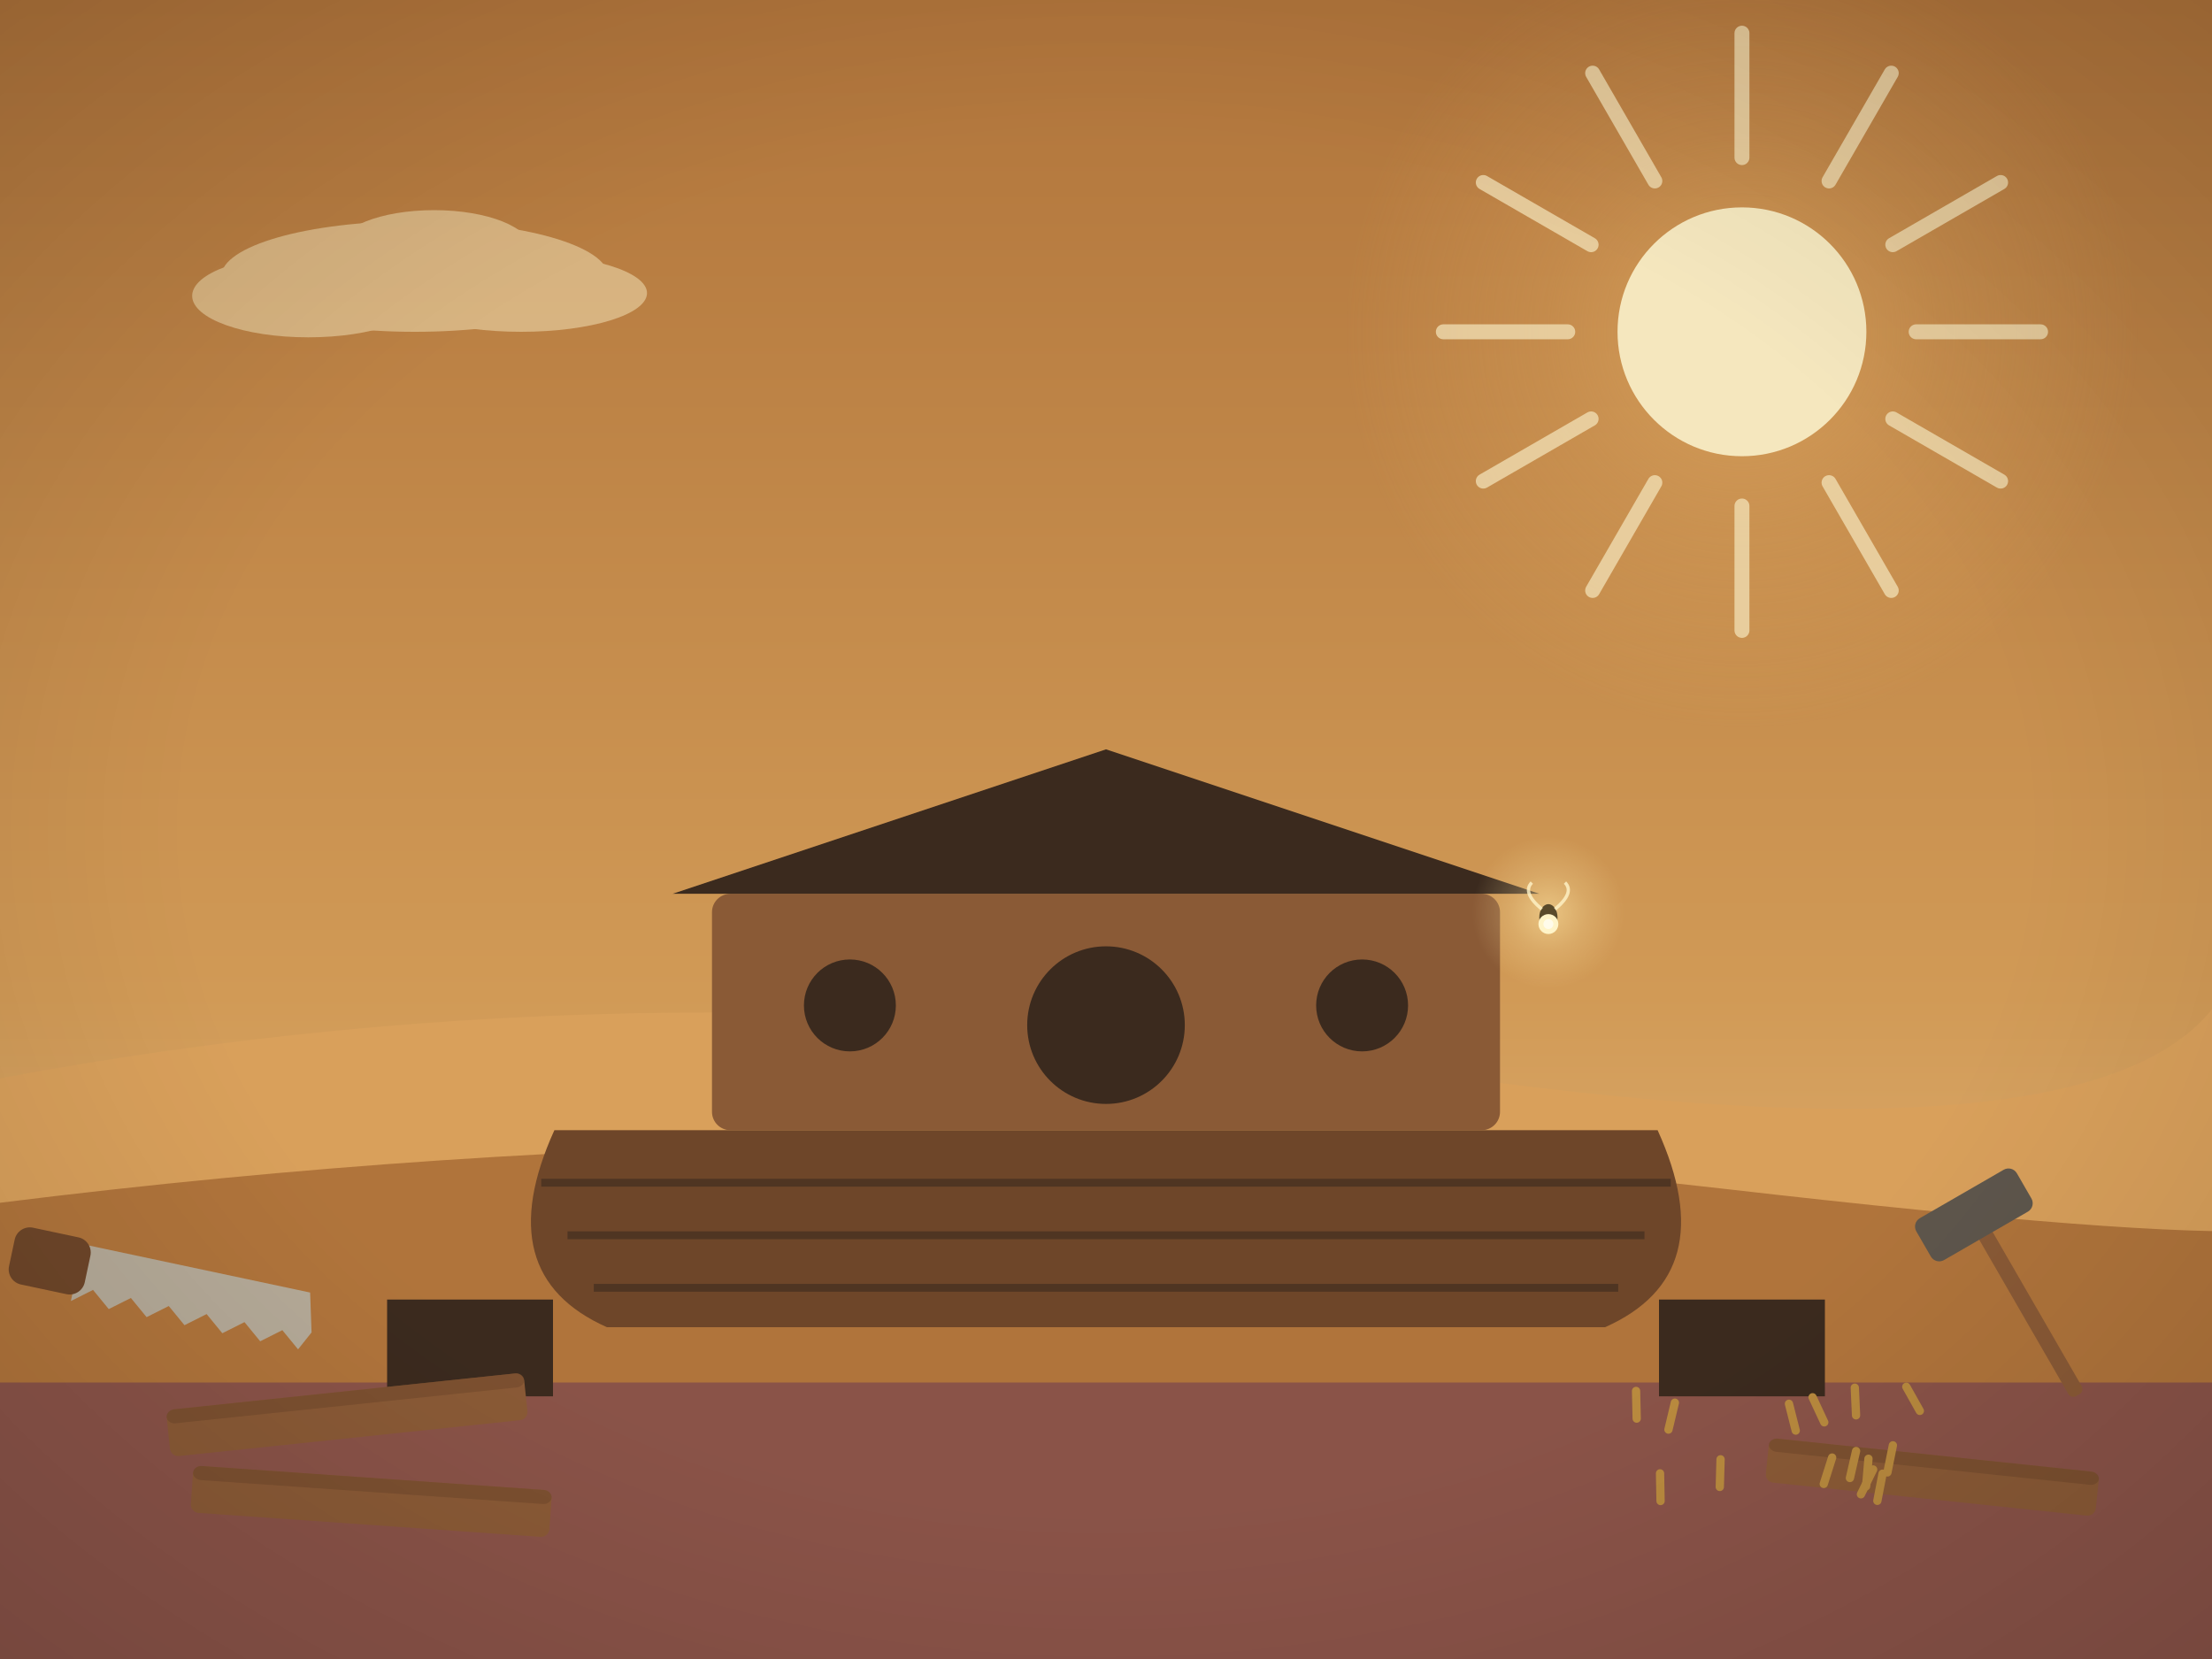
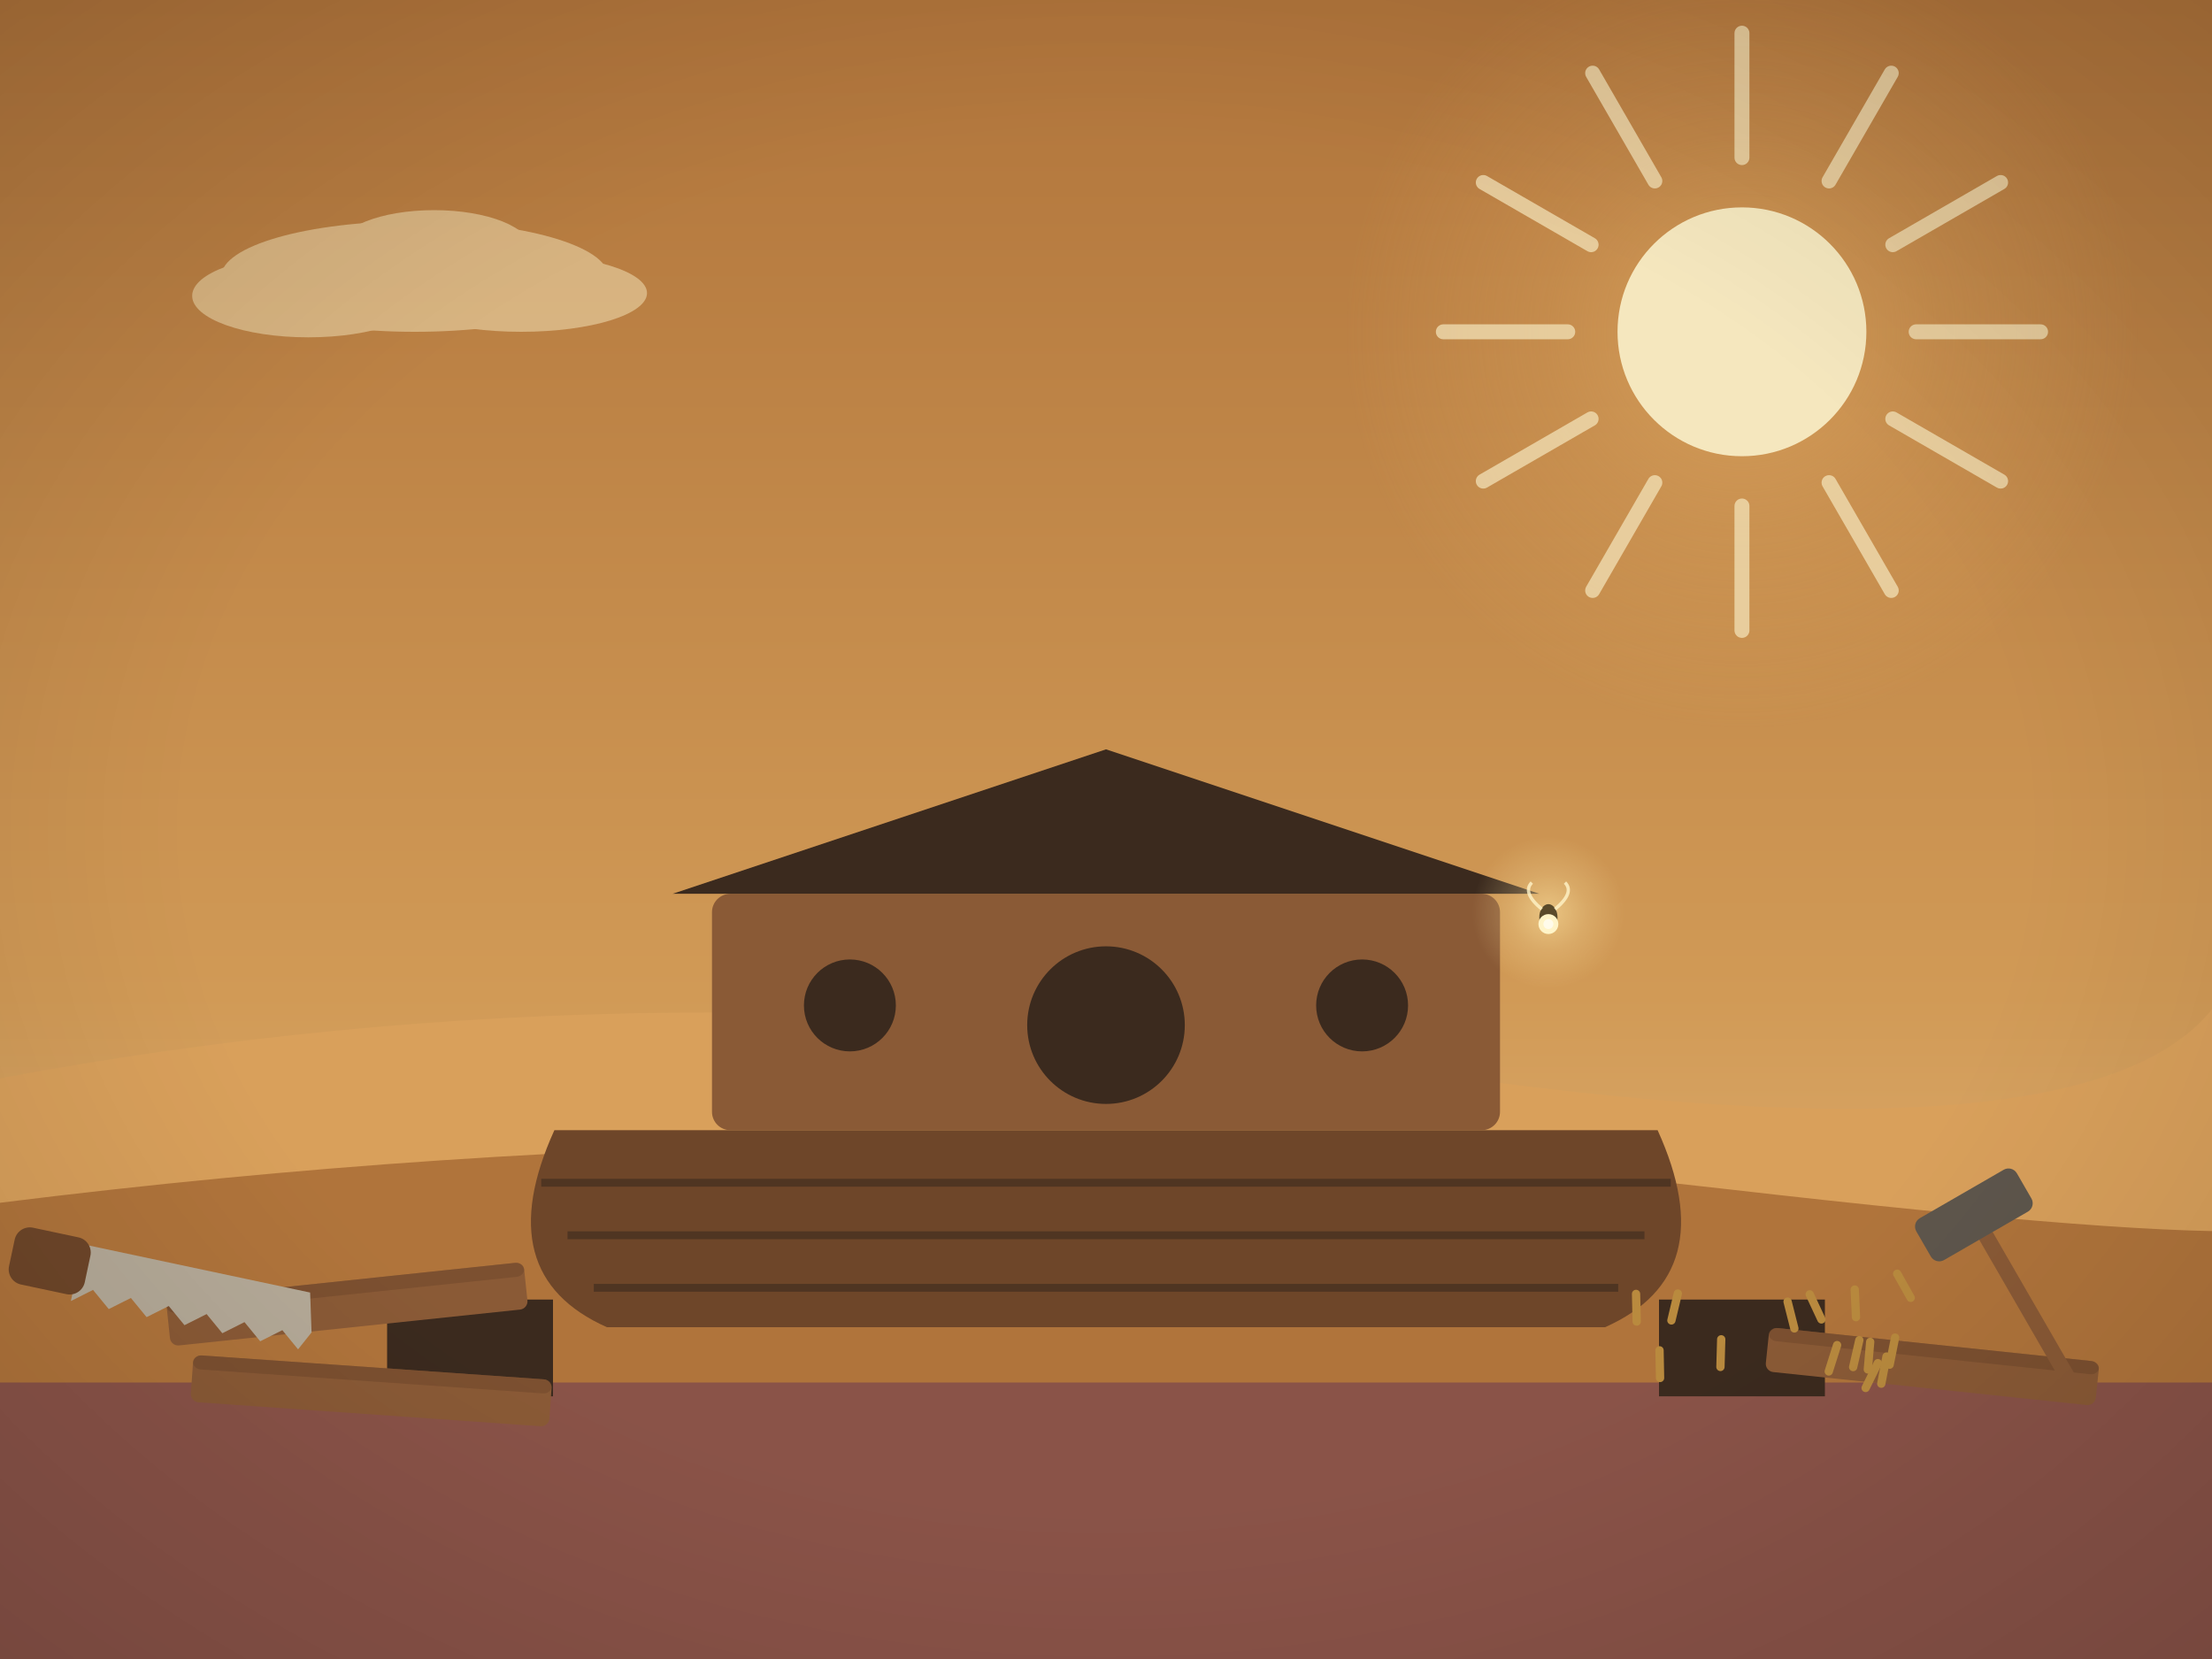
<svg xmlns="http://www.w3.org/2000/svg" viewBox="0 0 1600 1200">
  <defs>
    <linearGradient id="sky0" x1="0" y1="0" x2="0" y2="1">
      <stop offset="0" stop-color="#B0743B" />
      <stop offset="0.6" stop-color="#D19A56" />
      <stop offset="1" stop-color="#E8C089" />
    </linearGradient>
    <radialGradient id="gl1">
      <stop offset="0" stop-color="#E8B36A" stop-opacity="0.55" />
      <stop offset="0.5" stop-color="#E8B36A" stop-opacity="0.22" />
      <stop offset="1" stop-color="#E8B36A" stop-opacity="0" />
    </radialGradient>
    <radialGradient id="gl2">
      <stop offset="0" stop-color="#FFE9A8" stop-opacity="0.55" />
      <stop offset="0.5" stop-color="#FFE9A8" stop-opacity="0.22" />
      <stop offset="1" stop-color="#FFE9A8" stop-opacity="0" />
    </radialGradient>
    <radialGradient id="vg3" cx="0.5" cy="0.5" r="0.75">
      <stop offset="0.55" stop-color="#000" stop-opacity="0" />
      <stop offset="1" stop-color="#000" stop-opacity="0.16" />
    </radialGradient>
  </defs>
  <rect x="0" y="0" width="1600" height="1200" fill="url(#sky0)" />
  <circle cx="1260" cy="240" r="288" fill="url(#gl1)" />
  <circle cx="1260" cy="240" r="90" fill="#F5E7BE" />
  <line x1="1386" y1="240" x2="1476" y2="240" stroke="#F5E7BE" stroke-width="10.8" stroke-linecap="round" opacity="0.7" />
  <line x1="1369.1" y1="303" x2="1447.1" y2="348" stroke="#F5E7BE" stroke-width="10.8" stroke-linecap="round" opacity="0.7" />
  <line x1="1323" y1="349.1" x2="1368" y2="427.1" stroke="#F5E7BE" stroke-width="10.8" stroke-linecap="round" opacity="0.7" />
  <line x1="1260" y1="366" x2="1260" y2="456" stroke="#F5E7BE" stroke-width="10.8" stroke-linecap="round" opacity="0.7" />
  <line x1="1197" y1="349.1" x2="1152" y2="427.1" stroke="#F5E7BE" stroke-width="10.8" stroke-linecap="round" opacity="0.7" />
  <line x1="1150.9" y1="303" x2="1072.9" y2="348" stroke="#F5E7BE" stroke-width="10.8" stroke-linecap="round" opacity="0.7" />
  <line x1="1134" y1="240" x2="1044" y2="240" stroke="#F5E7BE" stroke-width="10.8" stroke-linecap="round" opacity="0.7" />
  <line x1="1150.9" y1="177" x2="1072.9" y2="132" stroke="#F5E7BE" stroke-width="10.8" stroke-linecap="round" opacity="0.7" />
  <line x1="1197" y1="130.9" x2="1152" y2="52.9" stroke="#F5E7BE" stroke-width="10.8" stroke-linecap="round" opacity="0.7" />
  <line x1="1260" y1="114" x2="1260" y2="24" stroke="#F5E7BE" stroke-width="10.8" stroke-linecap="round" opacity="0.7" />
  <line x1="1323" y1="130.9" x2="1368" y2="52.9" stroke="#F5E7BE" stroke-width="10.8" stroke-linecap="round" opacity="0.7" />
  <line x1="1369.1" y1="177" x2="1447.1" y2="132" stroke="#F5E7BE" stroke-width="10.8" stroke-linecap="round" opacity="0.7" />
  <g opacity="0.5" fill="#F5E7BE">
    <ellipse cx="300" cy="200" rx="140" ry="40" />
    <ellipse cx="223" cy="214" rx="84" ry="30" />
    <ellipse cx="377" cy="212" rx="91" ry="28" />
    <ellipse cx="314" cy="180" rx="70" ry="28" />
  </g>
  <path d="M0 780 Q 480 690 992 770 T 1600 730 V 1200 H 0 Z" fill="#D9A05B" />
  <path d="M0 870 Q 640 790 1248 860 T 1600 840 V 1200 H 0 Z" fill="#B0743B" />
  <rect x="0" y="1000" width="1600" height="200" fill="#8A5348" />
  <rect x="280" y="940" width="120" height="70" fill="#3B2A1E" />
  <rect x="1200" y="940" width="120" height="70" fill="#3B2A1E" />
  <g transform="translate(800 960) scale(0.95)">
    <path d="M -420 -150 Q -470 -40 -380 0 H 380 Q 470 -40 420 -150 Z" fill="#6E4629" />
    <g stroke="#3B2A1E" stroke-width="6" opacity="0.6">
      <path d="M -430 -110 H 430" />
      <path d="M -410 -70 H 410" />
      <path d="M -390 -30 H 390" />
    </g>
    <rect x="-300" y="-330" width="600" height="180" rx="14" fill="#8A5A36" />
    <path d="M -330 -330 L 0 -440 L 330 -330 Z" fill="#3B2A1E" />
    <rect x="-60" y="-290" width="120" height="120" rx="60" fill="#3B2A1E" />
    <rect x="-230" y="-280" width="70" height="70" rx="35" fill="#3B2A1E" />
    <rect x="160" y="-280" width="70" height="70" rx="35" fill="#3B2A1E" />
  </g>
-   <g transform="translate(120 1020) rotate(-6)">
+   <g transform="translate(120 940) rotate(-6)">
    <rect x="0" y="0" width="260" height="34" rx="6" fill="#8A5A36" />
    <rect x="0" y="0" width="260" height="10.2" rx="6" fill="#6E4629" opacity="0.5" />
  </g>
-   <g transform="translate(140 1060) rotate(4)">
+   <g transform="translate(140 980) rotate(4)">
    <rect x="0" y="0" width="260" height="34" rx="6" fill="#8A5A36" />
    <rect x="0" y="0" width="260" height="10.2" rx="6" fill="#6E4629" opacity="0.5" />
  </g>
-   <g transform="translate(1280 1040) rotate(6)">
+   <g transform="translate(1280 960) rotate(6)">
    <rect x="0" y="0" width="240" height="32" rx="6" fill="#8A5A36" />
    <rect x="0" y="0" width="240" height="9.6" rx="6" fill="#6E4629" opacity="0.5" />
  </g>
-   <rect x="1338.4" y="1003.1" width="6" height="26" rx="3" fill="#B98A3E" transform="rotate(-2.6 1290 1000)" />
-   <rect x="1196.5" y="1061" width="6" height="26" rx="3" fill="#B98A3E" transform="rotate(-1.1 1290 1000)" />
-   <rect x="1287.1" y="1012.9" width="6" height="26" rx="3" fill="#B98A3E" transform="rotate(-14.2 1290 1000)" />
-   <rect x="1301.6" y="1015.6" width="6" height="26" rx="3" fill="#B98A3E" transform="rotate(-25 1290 1000)" />
-   <rect x="1337" y="1038.1" width="6" height="26" rx="3" fill="#B98A3E" transform="rotate(17.6 1290 1000)" />
-   <rect x="1373.6" y="1025.9" width="6" height="26" rx="3" fill="#B98A3E" transform="rotate(11.4 1290 1000)" />
-   <rect x="1243.1" y="1053.8" width="6" height="26" rx="3" fill="#B98A3E" transform="rotate(1.6 1290 1000)" />
-   <rect x="1363" y="1043.2" width="6" height="26" rx="3" fill="#B98A3E" transform="rotate(-29.3 1290 1000)" />
-   <rect x="1373" y="1024.8" width="6" height="26" rx="3" fill="#B98A3E" transform="rotate(26.2 1290 1000)" />
-   <rect x="1349.3" y="1033.6" width="6" height="26" rx="3" fill="#B98A3E" transform="rotate(12.9 1290 1000)" />
-   <rect x="1214" y="1029.4" width="6" height="26" rx="3" fill="#B98A3E" transform="rotate(13.4 1290 1000)" />
-   <rect x="1180.3" y="1000.7" width="6" height="26" rx="3" fill="#B98A3E" transform="rotate(-1.3 1290 1000)" />
-   <rect x="1369.9" y="1048.2" width="6" height="26" rx="3" fill="#B98A3E" transform="rotate(10.9 1290 1000)" />
-   <rect x="1353" y="1046.7" width="6" height="26" rx="3" fill="#B98A3E" transform="rotate(4.9 1290 1000)" />
+   <rect x="1338.4" y="932.1" width="6" height="26" rx="3" fill="#B98A3E" transform="rotate(-2.6 1290 930)" />
+   <rect x="1196.5" y="972" width="6" height="26" rx="3" fill="#B98A3E" transform="rotate(-1.1 1290 930)" />
+   <rect x="1287.1" y="938.9" width="6" height="26" rx="3" fill="#B98A3E" transform="rotate(-14.2 1290 930)" />
+   <rect x="1301.6" y="940.7" width="6" height="26" rx="3" fill="#B98A3E" transform="rotate(-25 1290 930)" />
+   <rect x="1337" y="956.2" width="6" height="26" rx="3" fill="#B98A3E" transform="rotate(17.6 1290 930)" />
+   <rect x="1373.6" y="947.8" width="6" height="26" rx="3" fill="#B98A3E" transform="rotate(11.4 1290 930)" />
+   <rect x="1243.1" y="967" width="6" height="26" rx="3" fill="#B98A3E" transform="rotate(1.6 1290 930)" />
+   <rect x="1363" y="959.7" width="6" height="26" rx="3" fill="#B98A3E" transform="rotate(-29.3 1290 930)" />
+   <rect x="1373" y="947.1" width="6" height="26" rx="3" fill="#B98A3E" transform="rotate(26.2 1290 930)" />
+   <rect x="1349.3" y="953.1" width="6" height="26" rx="3" fill="#B98A3E" transform="rotate(12.9 1290 930)" />
+   <rect x="1214" y="950.2" width="6" height="26" rx="3" fill="#B98A3E" transform="rotate(13.4 1290 930)" />
+   <rect x="1180.3" y="930.5" width="6" height="26" rx="3" fill="#B98A3E" transform="rotate(-1.3 1290 930)" />
+   <rect x="1369.9" y="963.2" width="6" height="26" rx="3" fill="#B98A3E" transform="rotate(10.9 1290 930)" />
+   <rect x="1353" y="962.1" width="6" height="26" rx="3" fill="#B98A3E" transform="rotate(4.9 1290 930)" />
  <g transform="translate(1440 900) rotate(-30) scale(0.7)">
    <rect x="-8" y="-20" width="16" height="200" rx="6" fill="#8A5A36" />
    <rect x="-60" y="-60" width="120" height="50" rx="10" fill="#5E564C" />
  </g>
  <g transform="translate(60 900) rotate(12) scale(0.7)">
    <path d="M 0 0 H 240 L 250 40 L 240 60 L 220 44 L 200 60 L 180 44 L 160 60 L 140 44 L 120 60 L 100 44 L 80 60 L 60 44 L 40 60 L 20 44 L 0 60 Z" fill="#B5AA98" />
    <rect x="-70" y="-6" width="80" height="60" rx="16" fill="#6E4629" />
  </g>
  <circle cx="1120" cy="660" r="55.2" fill="url(#gl2)" />
  <ellipse cx="1120" cy="663.6" rx="6.6" ry="9.6" fill="#5A4A2A" />
  <circle cx="1120" cy="668.4" r="7.2" fill="#FFF4C8" />
  <circle cx="1120" cy="668.4" r="3.6" fill="#FFFBEA" />
  <path d="M 1115.2 657.6 q -14.4 -12 -7.2 -19.2 M 1124.8 657.6 q 14.4 -12 7.2 -19.2" stroke="#FFF4C8" stroke-width="2.4" fill="none" opacity="0.8" />
  <rect width="1600" height="1200" fill="url(#vg3)" />
</svg>
